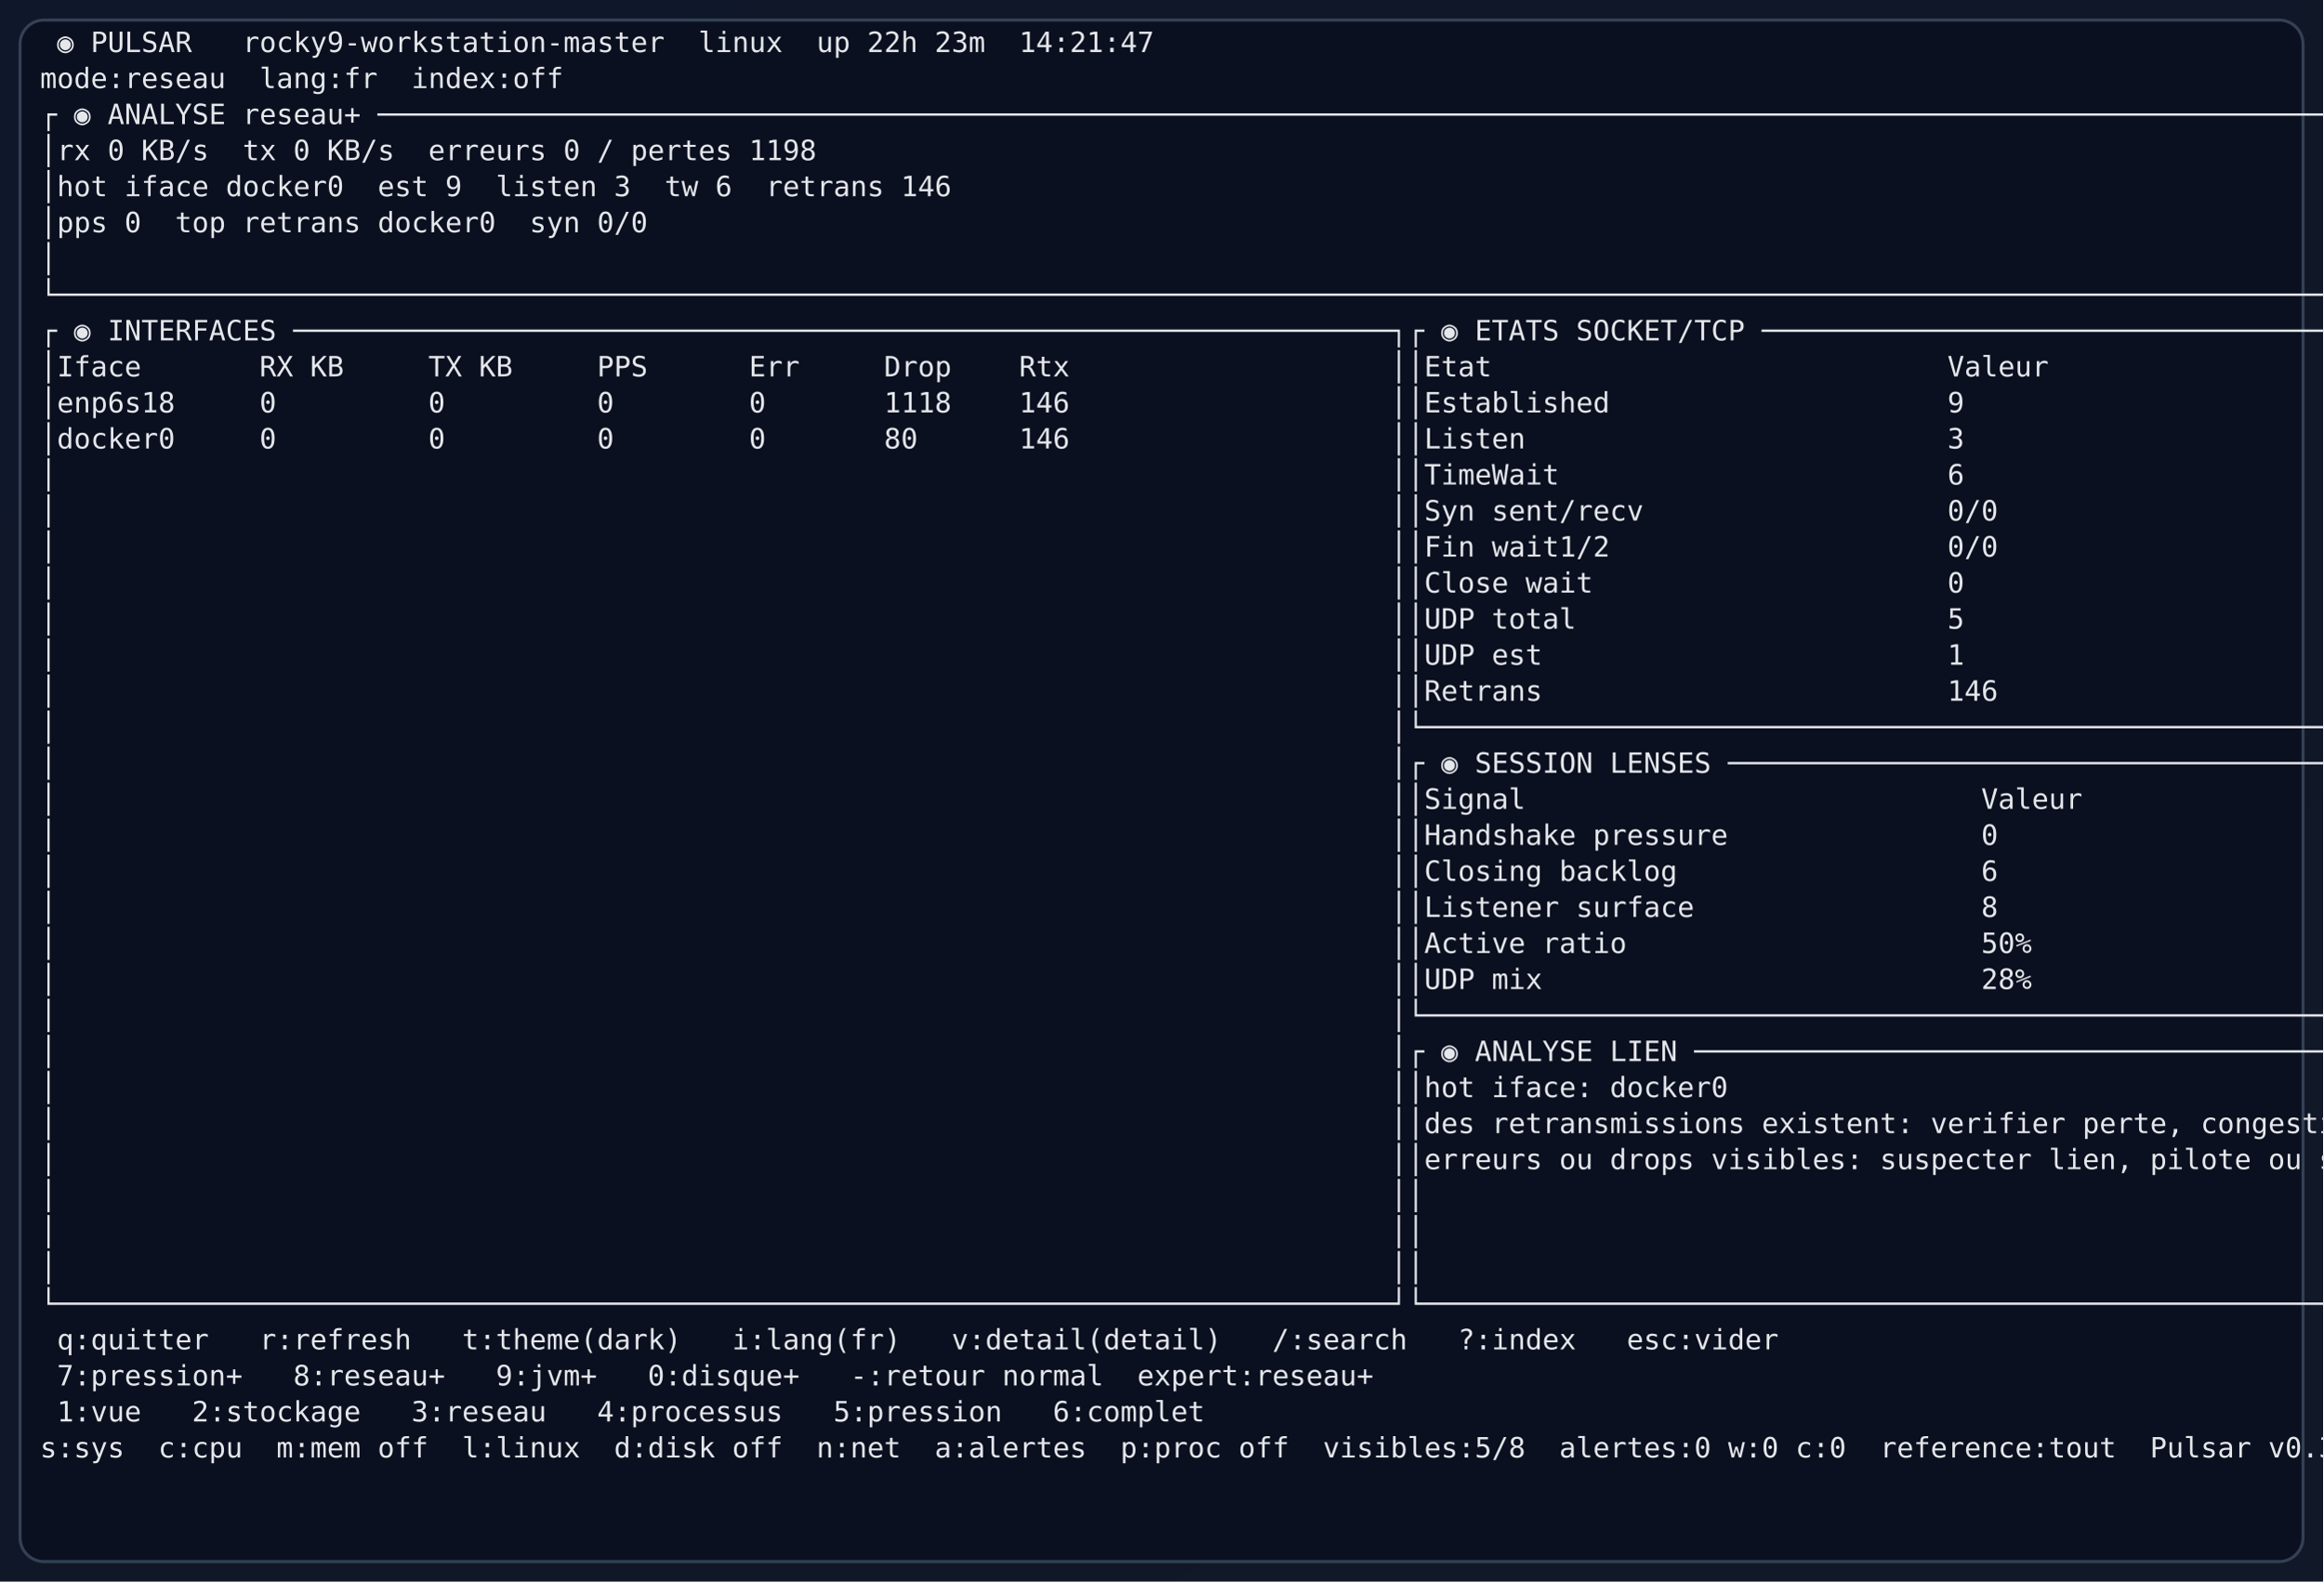
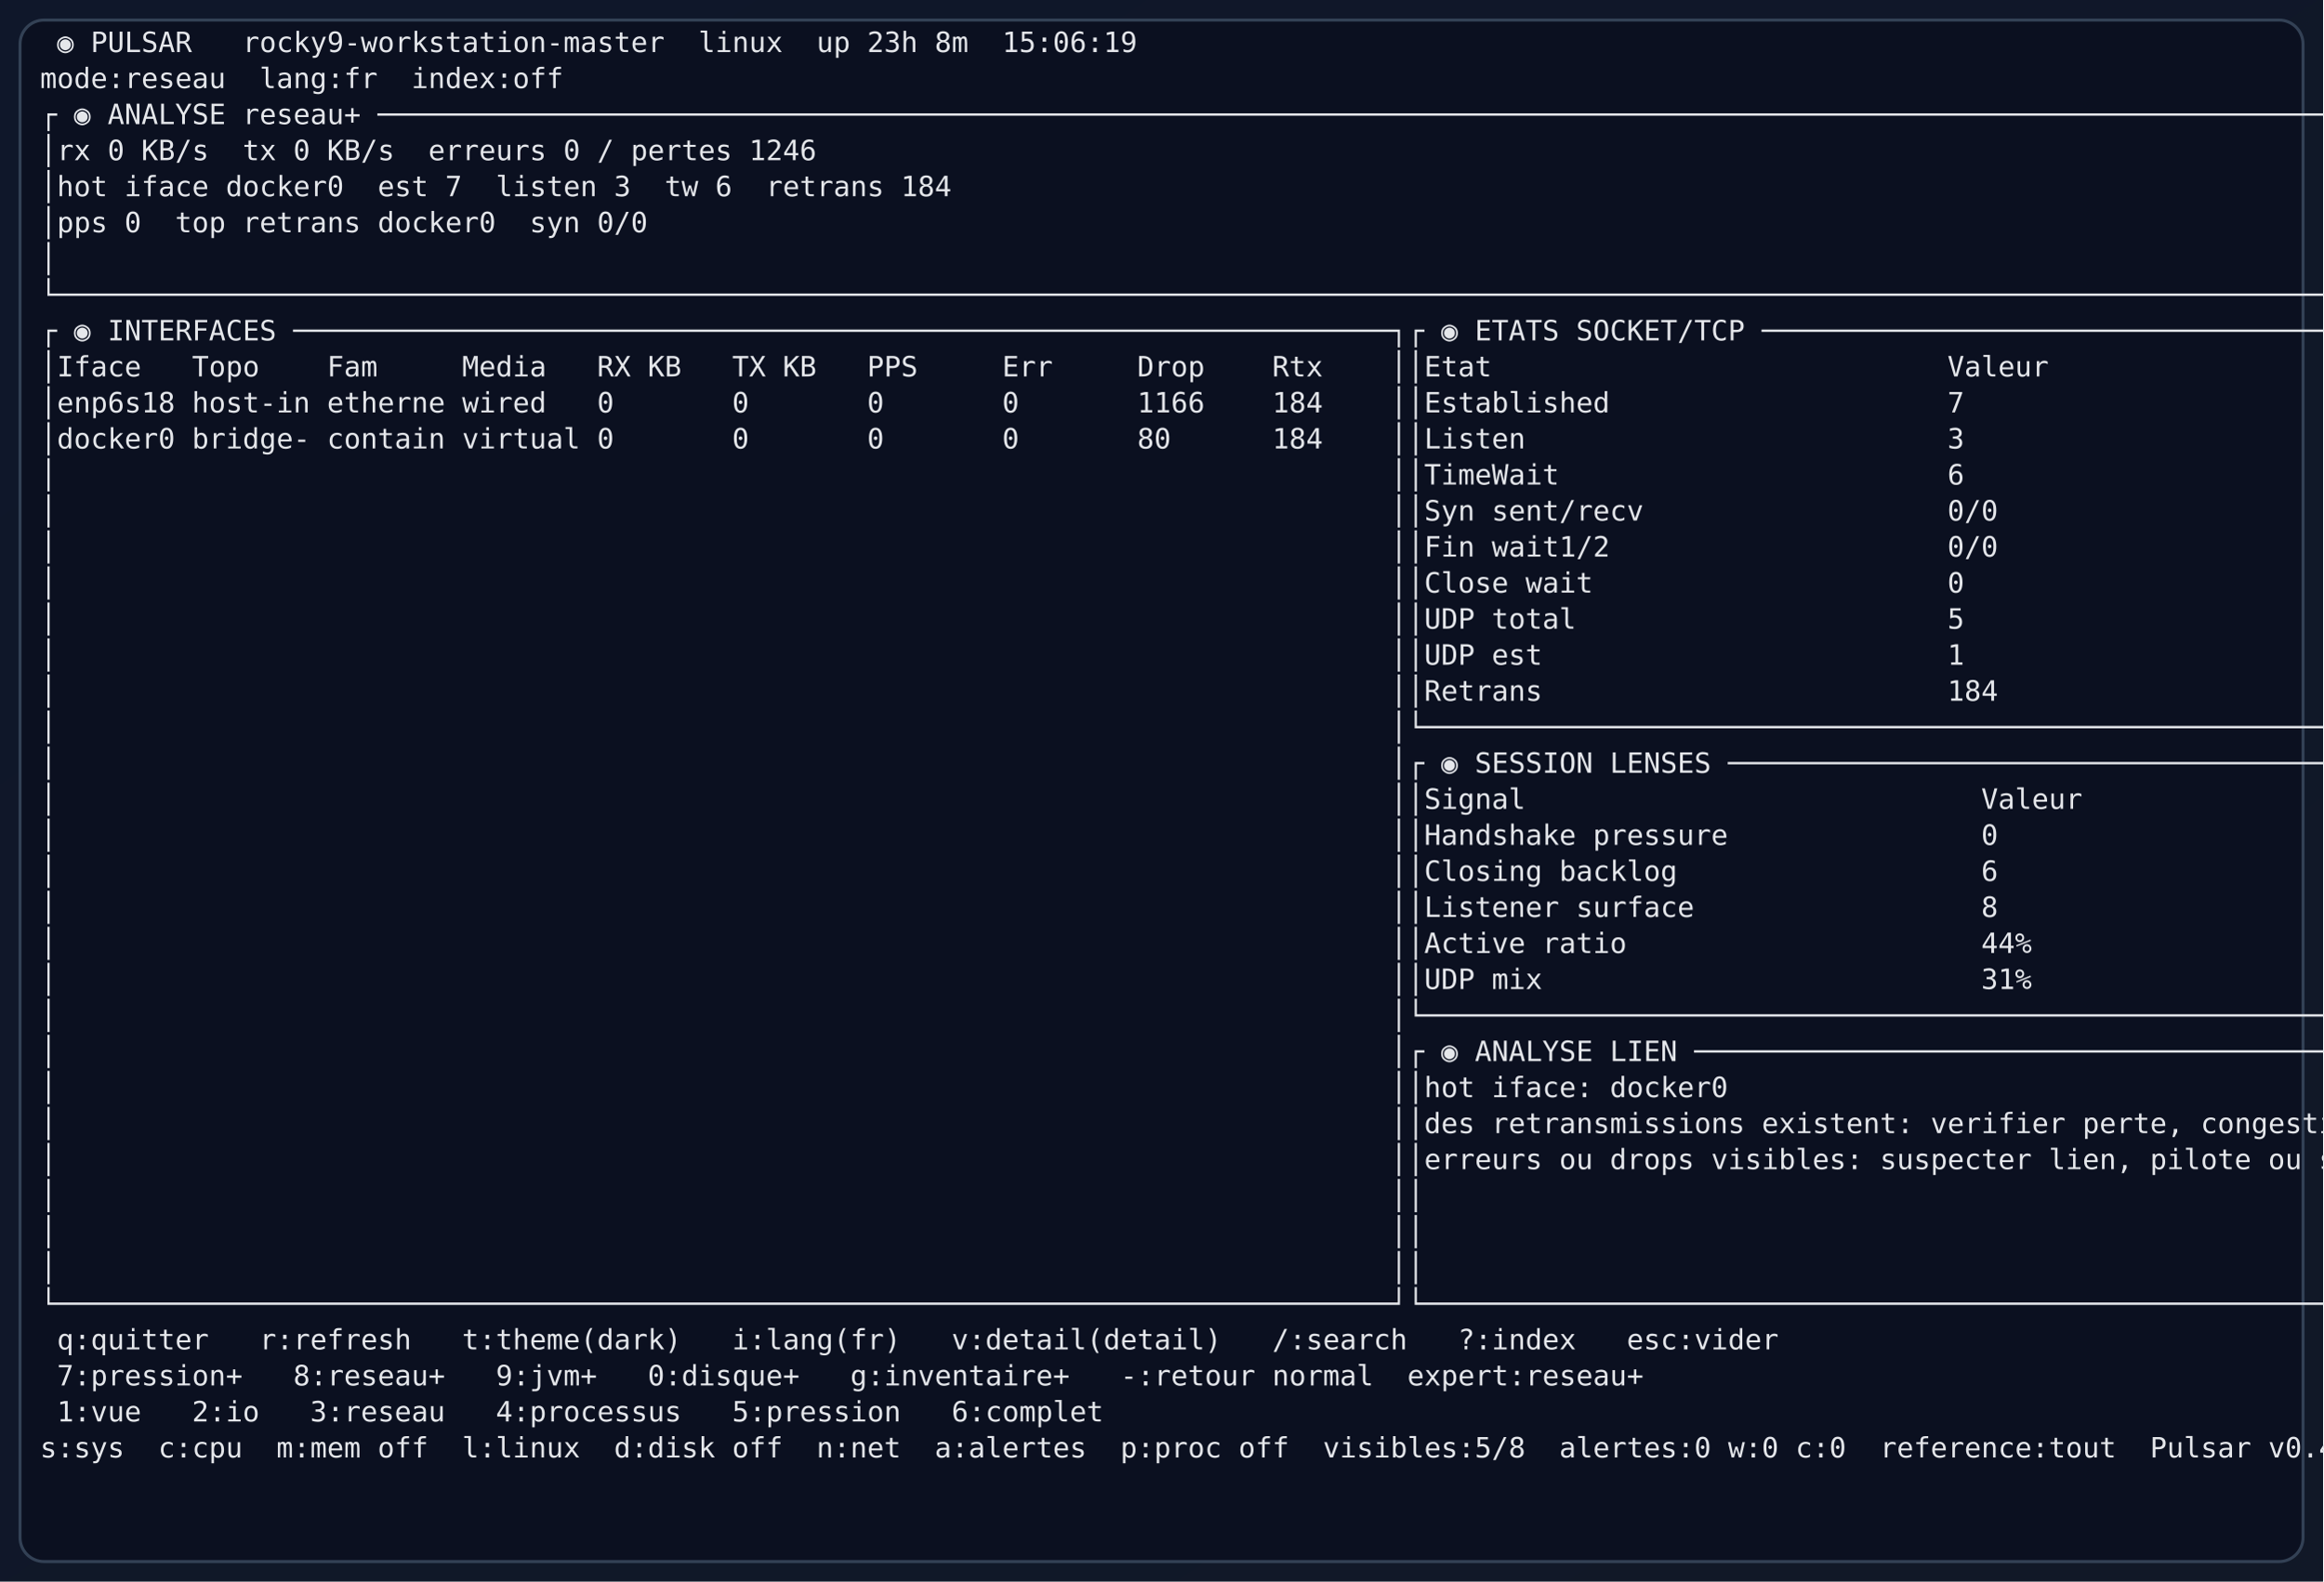
<svg xmlns="http://www.w3.org/2000/svg" width="1160" height="790" viewBox="0 0 1160 790" role="img" aria-label="Pulsar expert network view">
  <defs>
    <linearGradient id="bg" x1="0" x2="1" y1="0" y2="1">
      <stop offset="0%" stop-color="#0f172a" />
      <stop offset="100%" stop-color="#111827" />
    </linearGradient>
  </defs>
  <rect width="1160" height="790" fill="url(#bg)" />
  <rect x="10" y="10" width="1140" height="770" rx="12" fill="#0b1020" stroke="#334155" stroke-width="1.5" />
-   <text x="20" y="26" fill="#e5e7eb" font-size="14" font-family="ui-monospace, SFMono-Regular, Menlo, Consolas, monospace" xml:space="preserve"> ◉ PULSAR   rocky9-workstation-master  linux  up 22h 23m  14:21:47</text>
+   <text x="20" y="26" fill="#e5e7eb" font-size="14" font-family="ui-monospace, SFMono-Regular, Menlo, Consolas, monospace" xml:space="preserve"> ◉ PULSAR   rocky9-workstation-master  linux  up 23h 8m  15:06:19</text>
  <text x="20" y="44" fill="#e5e7eb" font-size="14" font-family="ui-monospace, SFMono-Regular, Menlo, Consolas, monospace" xml:space="preserve">mode:reseau  lang:fr  index:off</text>
  <text x="20" y="62" fill="#e5e7eb" font-size="14" font-family="ui-monospace, SFMono-Regular, Menlo, Consolas, monospace" xml:space="preserve">┌ ◉ ANALYSE reseau+ ───────────────────────────────────────────────────────────────────────────────────────────────────────────────────────┐</text>
-   <text x="20" y="80" fill="#e5e7eb" font-size="14" font-family="ui-monospace, SFMono-Regular, Menlo, Consolas, monospace" xml:space="preserve">│rx 0 KB/s  tx 0 KB/s  erreurs 0 / pertes 1198                                                                                             │</text>
-   <text x="20" y="98" fill="#e5e7eb" font-size="14" font-family="ui-monospace, SFMono-Regular, Menlo, Consolas, monospace" xml:space="preserve">│hot iface docker0  est 9  listen 3  tw 6  retrans 146                                                                                     │</text>
+   <text x="20" y="80" fill="#e5e7eb" font-size="14" font-family="ui-monospace, SFMono-Regular, Menlo, Consolas, monospace" xml:space="preserve">│rx 0 KB/s  tx 0 KB/s  erreurs 0 / pertes 1246                                                                                             │</text>
+   <text x="20" y="98" fill="#e5e7eb" font-size="14" font-family="ui-monospace, SFMono-Regular, Menlo, Consolas, monospace" xml:space="preserve">│hot iface docker0  est 7  listen 3  tw 6  retrans 184                                                                                     │</text>
  <text x="20" y="116" fill="#e5e7eb" font-size="14" font-family="ui-monospace, SFMono-Regular, Menlo, Consolas, monospace" xml:space="preserve">│pps 0  top retrans docker0  syn 0/0                                                                                                       │</text>
  <text x="20" y="134" fill="#e5e7eb" font-size="14" font-family="ui-monospace, SFMono-Regular, Menlo, Consolas, monospace" xml:space="preserve">│                                                                                                                                          │</text>
  <text x="20" y="152" fill="#e5e7eb" font-size="14" font-family="ui-monospace, SFMono-Regular, Menlo, Consolas, monospace" xml:space="preserve">└──────────────────────────────────────────────────────────────────────────────────────────────────────────────────────────────────────────┘</text>
  <text x="20" y="170" fill="#e5e7eb" font-size="14" font-family="ui-monospace, SFMono-Regular, Menlo, Consolas, monospace" xml:space="preserve">┌ ◉ INTERFACES ─────────────────────────────────────────────────────────────────┐┌ ◉ ETATS SOCKET/TCP ─────────────────────────────────────┐</text>
-   <text x="20" y="188" fill="#e5e7eb" font-size="14" font-family="ui-monospace, SFMono-Regular, Menlo, Consolas, monospace" xml:space="preserve">│Iface       RX KB     TX KB     PPS      Err     Drop    Rtx                   ││Etat                           Valeur                    │</text>
-   <text x="20" y="206" fill="#e5e7eb" font-size="14" font-family="ui-monospace, SFMono-Regular, Menlo, Consolas, monospace" xml:space="preserve">│enp6s18     0         0         0        0       1118    146                   ││Established                    9                         │</text>
-   <text x="20" y="224" fill="#e5e7eb" font-size="14" font-family="ui-monospace, SFMono-Regular, Menlo, Consolas, monospace" xml:space="preserve">│docker0     0         0         0        0       80      146                   ││Listen                         3                         │</text>
+   <text x="20" y="188" fill="#e5e7eb" font-size="14" font-family="ui-monospace, SFMono-Regular, Menlo, Consolas, monospace" xml:space="preserve">│Iface   Topo    Fam     Media   RX KB   TX KB   PPS     Err     Drop    Rtx    ││Etat                           Valeur                    │</text>
+   <text x="20" y="206" fill="#e5e7eb" font-size="14" font-family="ui-monospace, SFMono-Regular, Menlo, Consolas, monospace" xml:space="preserve">│enp6s18 host-in etherne wired   0       0       0       0       1166    184    ││Established                    7                         │</text>
+   <text x="20" y="224" fill="#e5e7eb" font-size="14" font-family="ui-monospace, SFMono-Regular, Menlo, Consolas, monospace" xml:space="preserve">│docker0 bridge- contain virtual 0       0       0       0       80      184    ││Listen                         3                         │</text>
  <text x="20" y="242" fill="#e5e7eb" font-size="14" font-family="ui-monospace, SFMono-Regular, Menlo, Consolas, monospace" xml:space="preserve">│                                                                               ││TimeWait                       6                         │</text>
  <text x="20" y="260" fill="#e5e7eb" font-size="14" font-family="ui-monospace, SFMono-Regular, Menlo, Consolas, monospace" xml:space="preserve">│                                                                               ││Syn sent/recv                  0/0                       │</text>
  <text x="20" y="278" fill="#e5e7eb" font-size="14" font-family="ui-monospace, SFMono-Regular, Menlo, Consolas, monospace" xml:space="preserve">│                                                                               ││Fin wait1/2                    0/0                       │</text>
  <text x="20" y="296" fill="#e5e7eb" font-size="14" font-family="ui-monospace, SFMono-Regular, Menlo, Consolas, monospace" xml:space="preserve">│                                                                               ││Close wait                     0                         │</text>
  <text x="20" y="314" fill="#e5e7eb" font-size="14" font-family="ui-monospace, SFMono-Regular, Menlo, Consolas, monospace" xml:space="preserve">│                                                                               ││UDP total                      5                         │</text>
  <text x="20" y="332" fill="#e5e7eb" font-size="14" font-family="ui-monospace, SFMono-Regular, Menlo, Consolas, monospace" xml:space="preserve">│                                                                               ││UDP est                        1                         │</text>
-   <text x="20" y="350" fill="#e5e7eb" font-size="14" font-family="ui-monospace, SFMono-Regular, Menlo, Consolas, monospace" xml:space="preserve">│                                                                               ││Retrans                        146                       │</text>
+   <text x="20" y="350" fill="#e5e7eb" font-size="14" font-family="ui-monospace, SFMono-Regular, Menlo, Consolas, monospace" xml:space="preserve">│                                                                               ││Retrans                        184                       │</text>
  <text x="20" y="368" fill="#e5e7eb" font-size="14" font-family="ui-monospace, SFMono-Regular, Menlo, Consolas, monospace" xml:space="preserve">│                                                                               │└─────────────────────────────────────────────────────────┘</text>
  <text x="20" y="386" fill="#e5e7eb" font-size="14" font-family="ui-monospace, SFMono-Regular, Menlo, Consolas, monospace" xml:space="preserve">│                                                                               │┌ ◉ SESSION LENSES ───────────────────────────────────────┐</text>
  <text x="20" y="404" fill="#e5e7eb" font-size="14" font-family="ui-monospace, SFMono-Regular, Menlo, Consolas, monospace" xml:space="preserve">│                                                                               ││Signal                           Valeur                  │</text>
  <text x="20" y="422" fill="#e5e7eb" font-size="14" font-family="ui-monospace, SFMono-Regular, Menlo, Consolas, monospace" xml:space="preserve">│                                                                               ││Handshake pressure               0                       │</text>
  <text x="20" y="440" fill="#e5e7eb" font-size="14" font-family="ui-monospace, SFMono-Regular, Menlo, Consolas, monospace" xml:space="preserve">│                                                                               ││Closing backlog                  6                       │</text>
  <text x="20" y="458" fill="#e5e7eb" font-size="14" font-family="ui-monospace, SFMono-Regular, Menlo, Consolas, monospace" xml:space="preserve">│                                                                               ││Listener surface                 8                       │</text>
-   <text x="20" y="476" fill="#e5e7eb" font-size="14" font-family="ui-monospace, SFMono-Regular, Menlo, Consolas, monospace" xml:space="preserve">│                                                                               ││Active ratio                     50%                     │</text>
-   <text x="20" y="494" fill="#e5e7eb" font-size="14" font-family="ui-monospace, SFMono-Regular, Menlo, Consolas, monospace" xml:space="preserve">│                                                                               ││UDP mix                          28%                     │</text>
+   <text x="20" y="476" fill="#e5e7eb" font-size="14" font-family="ui-monospace, SFMono-Regular, Menlo, Consolas, monospace" xml:space="preserve">│                                                                               ││Active ratio                     44%                     │</text>
+   <text x="20" y="494" fill="#e5e7eb" font-size="14" font-family="ui-monospace, SFMono-Regular, Menlo, Consolas, monospace" xml:space="preserve">│                                                                               ││UDP mix                          31%                     │</text>
  <text x="20" y="512" fill="#e5e7eb" font-size="14" font-family="ui-monospace, SFMono-Regular, Menlo, Consolas, monospace" xml:space="preserve">│                                                                               │└─────────────────────────────────────────────────────────┘</text>
  <text x="20" y="530" fill="#e5e7eb" font-size="14" font-family="ui-monospace, SFMono-Regular, Menlo, Consolas, monospace" xml:space="preserve">│                                                                               │┌ ◉ ANALYSE LIEN ─────────────────────────────────────────┐</text>
  <text x="20" y="548" fill="#e5e7eb" font-size="14" font-family="ui-monospace, SFMono-Regular, Menlo, Consolas, monospace" xml:space="preserve">│                                                                               ││hot iface: docker0                                       │</text>
  <text x="20" y="566" fill="#e5e7eb" font-size="14" font-family="ui-monospace, SFMono-Regular, Menlo, Consolas, monospace" xml:space="preserve">│                                                                               ││des retransmissions existent: verifier perte, congestion │</text>
  <text x="20" y="584" fill="#e5e7eb" font-size="14" font-family="ui-monospace, SFMono-Regular, Menlo, Consolas, monospace" xml:space="preserve">│                                                                               ││erreurs ou drops visibles: suspecter lien, pilote ou satu│</text>
  <text x="20" y="602" fill="#e5e7eb" font-size="14" font-family="ui-monospace, SFMono-Regular, Menlo, Consolas, monospace" xml:space="preserve">│                                                                               ││                                                         │</text>
  <text x="20" y="620" fill="#e5e7eb" font-size="14" font-family="ui-monospace, SFMono-Regular, Menlo, Consolas, monospace" xml:space="preserve">│                                                                               ││                                                         │</text>
  <text x="20" y="638" fill="#e5e7eb" font-size="14" font-family="ui-monospace, SFMono-Regular, Menlo, Consolas, monospace" xml:space="preserve">│                                                                               ││                                                         │</text>
  <text x="20" y="656" fill="#e5e7eb" font-size="14" font-family="ui-monospace, SFMono-Regular, Menlo, Consolas, monospace" xml:space="preserve">└───────────────────────────────────────────────────────────────────────────────┘└─────────────────────────────────────────────────────────┘</text>
  <text x="20" y="674" fill="#e5e7eb" font-size="14" font-family="ui-monospace, SFMono-Regular, Menlo, Consolas, monospace" xml:space="preserve"> q:quitter   r:refresh   t:theme(dark)   i:lang(fr)   v:detail(detail)   /:search   ?:index   esc:vider</text>
-   <text x="20" y="692" fill="#e5e7eb" font-size="14" font-family="ui-monospace, SFMono-Regular, Menlo, Consolas, monospace" xml:space="preserve"> 7:pression+   8:reseau+   9:jvm+   0:disque+   -:retour normal  expert:reseau+</text>
-   <text x="20" y="710" fill="#e5e7eb" font-size="14" font-family="ui-monospace, SFMono-Regular, Menlo, Consolas, monospace" xml:space="preserve"> 1:vue   2:stockage   3:reseau   4:processus   5:pression   6:complet</text>
-   <text x="20" y="728" fill="#e5e7eb" font-size="14" font-family="ui-monospace, SFMono-Regular, Menlo, Consolas, monospace" xml:space="preserve">s:sys  c:cpu  m:mem off  l:linux  d:disk off  n:net  a:alertes  p:proc off  visibles:5/8  alertes:0 w:0 c:0  reference:tout  Pulsar v0.3.0</text>
+   <text x="20" y="692" fill="#e5e7eb" font-size="14" font-family="ui-monospace, SFMono-Regular, Menlo, Consolas, monospace" xml:space="preserve"> 7:pression+   8:reseau+   9:jvm+   0:disque+   g:inventaire+   -:retour normal  expert:reseau+</text>
+   <text x="20" y="710" fill="#e5e7eb" font-size="14" font-family="ui-monospace, SFMono-Regular, Menlo, Consolas, monospace" xml:space="preserve"> 1:vue   2:io   3:reseau   4:processus   5:pression   6:complet</text>
+   <text x="20" y="728" fill="#e5e7eb" font-size="14" font-family="ui-monospace, SFMono-Regular, Menlo, Consolas, monospace" xml:space="preserve">s:sys  c:cpu  m:mem off  l:linux  d:disk off  n:net  a:alertes  p:proc off  visibles:5/8  alertes:0 w:0 c:0  reference:tout  Pulsar v0.4.0</text>
</svg>
